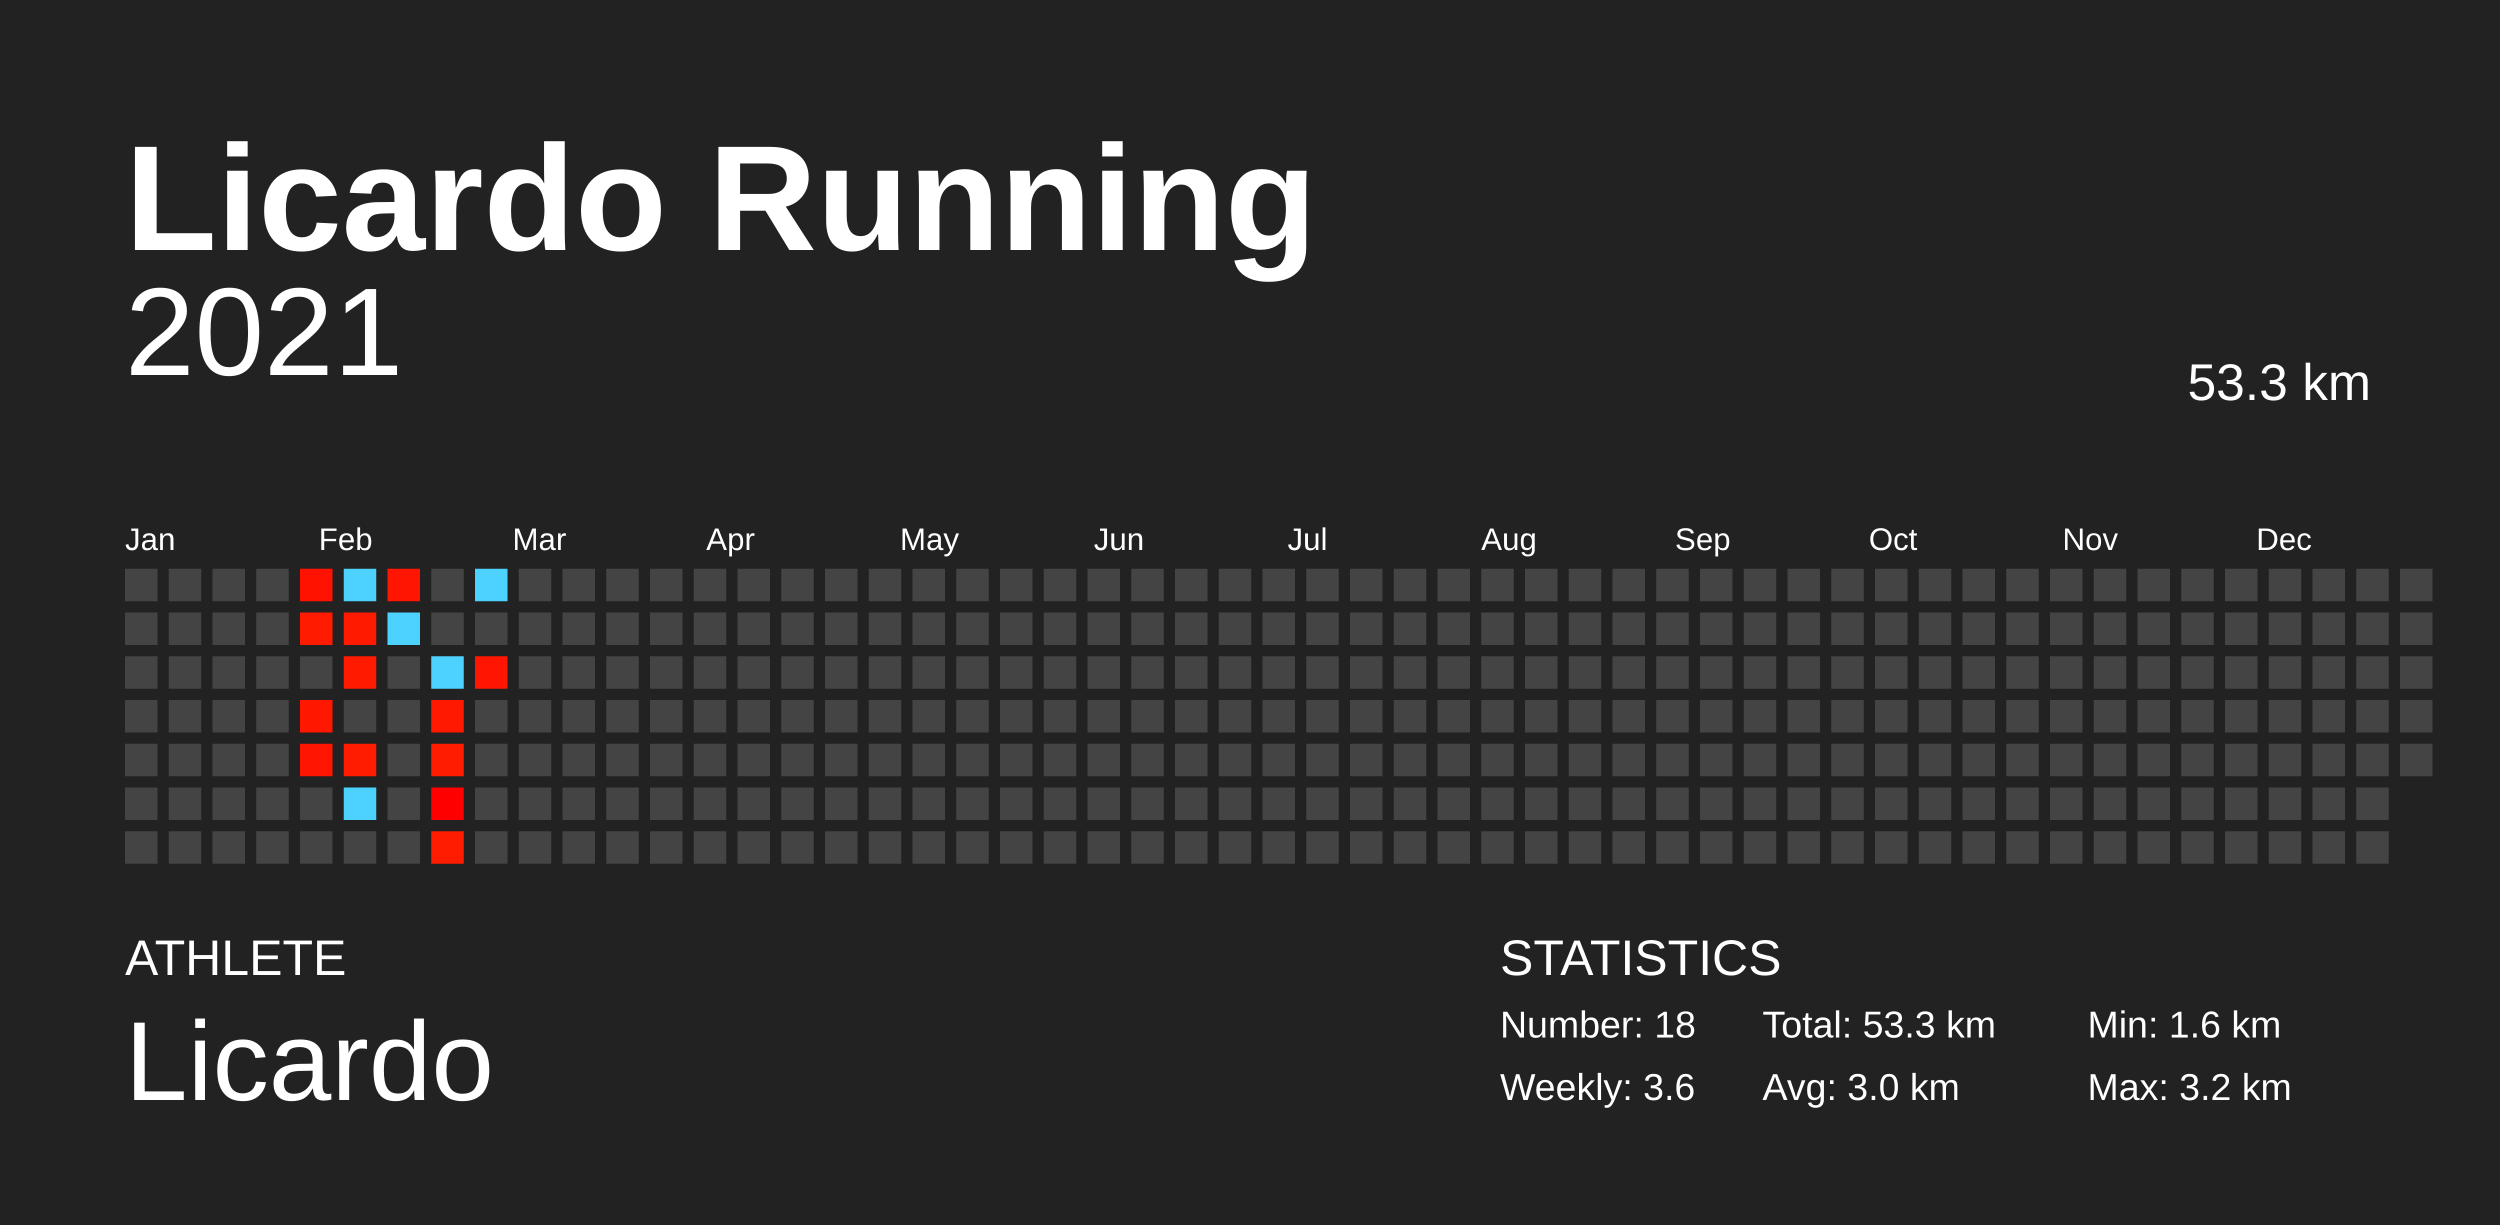
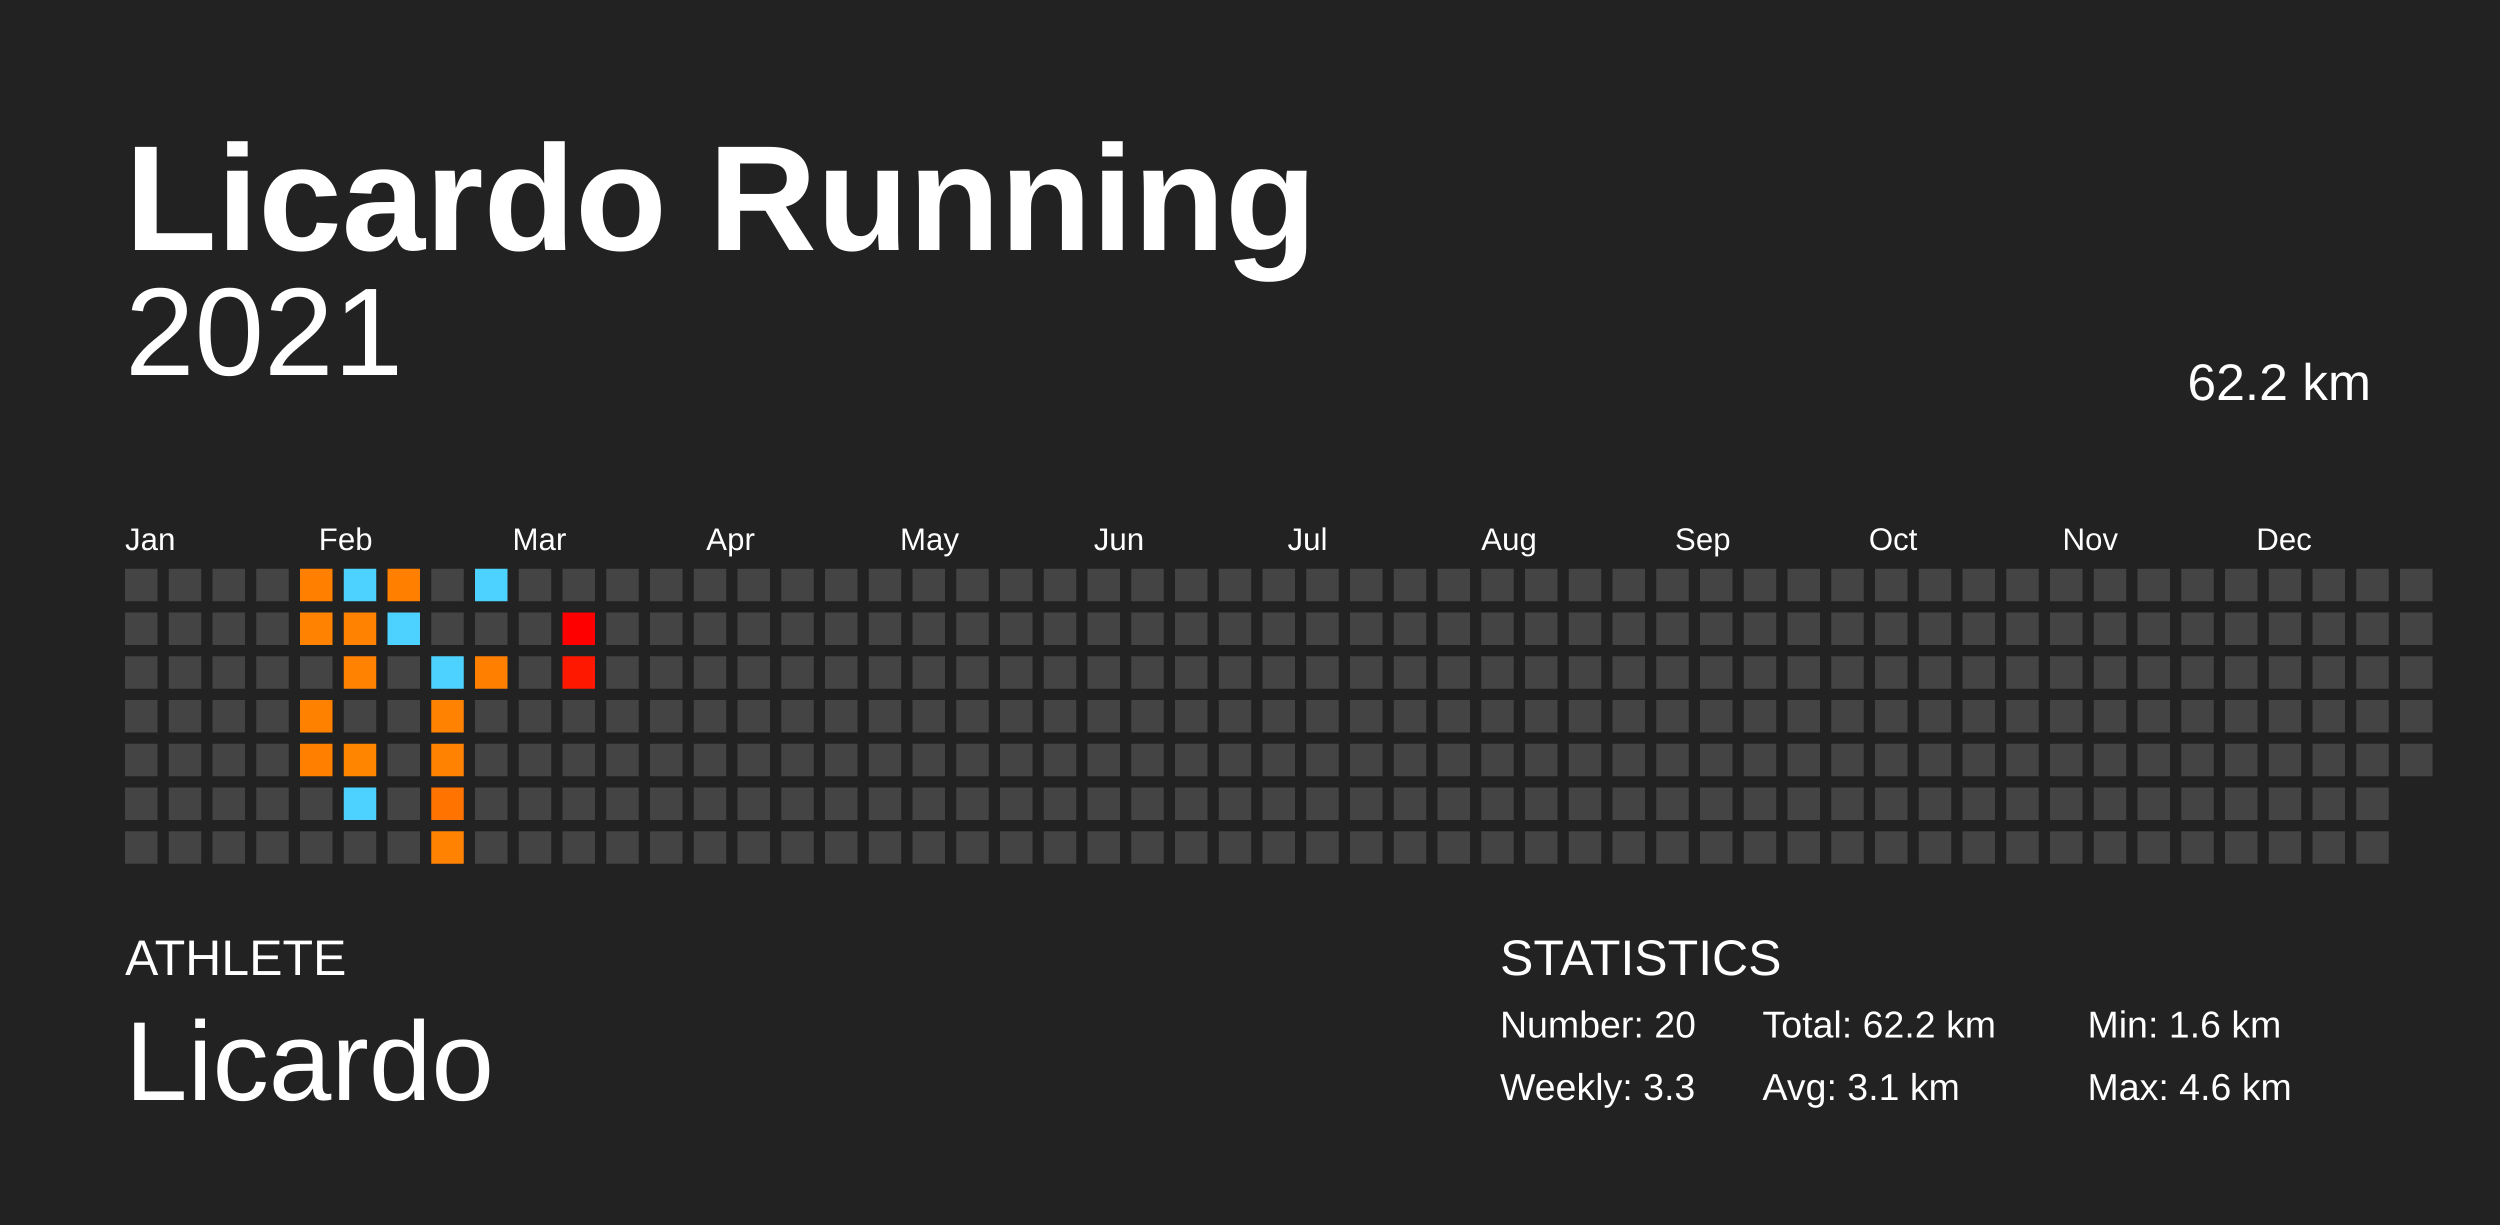
<svg xmlns="http://www.w3.org/2000/svg" baseProfile="full" height="98mm" version="1.1" viewBox="0,0,200,98" width="200mm">
  <defs />
  <rect fill="#222222" height="98" width="200" x="0" y="0" />
  <text fill="#FFFFFF" style="font-size:12px; font-family:Arial; font-weight:bold;" x="10" y="20">Licardo Running</text>
  <text fill="#FFFFFF" style="font-size:4px; font-family:Arial" x="10" y="78">ATHLETE</text>
  <text fill="#FFFFFF" style="font-size:9px; font-family:Arial" x="10" y="88">Licardo</text>
  <text fill="#FFFFFF" style="font-size:4px; font-family:Arial" x="120" y="78">STATISTICS</text>
-   <text fill="#FFFFFF" style="font-size:3px; font-family:Arial" x="120" y="83">Number: 18</text>
-   <text fill="#FFFFFF" style="font-size:3px; font-family:Arial" x="120" y="88">Weekly: 3.6</text>
-   <text fill="#FFFFFF" style="font-size:3px; font-family:Arial" x="141" y="83">Total: 53.3 km</text>
-   <text fill="#FFFFFF" style="font-size:3px; font-family:Arial" x="141" y="88">Avg: 3.0 km</text>
+   <text fill="#FFFFFF" style="font-size:3px; font-family:Arial" x="120" y="83">Number: 20</text>
+   <text fill="#FFFFFF" style="font-size:3px; font-family:Arial" x="120" y="88">Weekly: 3.3</text>
+   <text fill="#FFFFFF" style="font-size:3px; font-family:Arial" x="141" y="83">Total: 62.2 km</text>
+   <text fill="#FFFFFF" style="font-size:3px; font-family:Arial" x="141" y="88">Avg: 3.1 km</text>
  <text fill="#FFFFFF" style="font-size:3px; font-family:Arial" x="167" y="83">Min: 1.6 km</text>
-   <text fill="#FFFFFF" style="font-size:3px; font-family:Arial" x="167" y="88">Max: 3.2 km</text>
+   <text fill="#FFFFFF" style="font-size:3px; font-family:Arial" x="167" y="88">Max: 4.6 km</text>
  <text alignment-baseline="hanging" fill="#FFFFFF" style="font-size:10.0px; font-family:Arial;" x="10" y="30">2021</text>
-   <text alignment-baseline="hanging" fill="#FFFFFF" style="font-size:4.125px; font-family:Arial;" x="175" y="32">53.3 km</text>
+   <text alignment-baseline="hanging" fill="#FFFFFF" style="font-size:4.125px; font-family:Arial;" x="175" y="32">62.2 km</text>
  <text fill="#FFFFFF" style="font-size:2.5px; font-family:Arial" x="10.0" y="44">Jan</text>
  <text fill="#FFFFFF" style="font-size:2.5px; font-family:Arial" x="25.5" y="44">Feb</text>
  <text fill="#FFFFFF" style="font-size:2.5px; font-family:Arial" x="41.0" y="44">Mar</text>
  <text fill="#FFFFFF" style="font-size:2.5px; font-family:Arial" x="56.5" y="44">Apr</text>
  <text fill="#FFFFFF" style="font-size:2.5px; font-family:Arial" x="72.0" y="44">May</text>
  <text fill="#FFFFFF" style="font-size:2.5px; font-family:Arial" x="87.5" y="44">Jun</text>
  <text fill="#FFFFFF" style="font-size:2.5px; font-family:Arial" x="103.0" y="44">Jul</text>
  <text fill="#FFFFFF" style="font-size:2.5px; font-family:Arial" x="118.5" y="44">Aug</text>
  <text fill="#FFFFFF" style="font-size:2.5px; font-family:Arial" x="134.0" y="44">Sep</text>
  <text fill="#FFFFFF" style="font-size:2.5px; font-family:Arial" x="149.5" y="44">Oct</text>
  <text fill="#FFFFFF" style="font-size:2.5px; font-family:Arial" x="165.0" y="44">Nov</text>
  <text fill="#FFFFFF" style="font-size:2.5px; font-family:Arial" x="180.5" y="44">Dec</text>
  <rect fill="#444444" height="2.6" width="2.6" x="10.0" y="45.5" />
  <rect fill="#444444" height="2.6" width="2.6" x="10.0" y="49.0" />
  <rect fill="#444444" height="2.6" width="2.6" x="10.0" y="52.5" />
  <rect fill="#444444" height="2.6" width="2.6" x="10.0" y="56.0" />
  <rect fill="#444444" height="2.6" width="2.6" x="10.0" y="59.5" />
  <rect fill="#444444" height="2.6" width="2.6" x="10.0" y="63.0" />
  <rect fill="#444444" height="2.6" width="2.6" x="10.0" y="66.5" />
  <rect fill="#444444" height="2.6" width="2.6" x="13.5" y="45.5" />
  <rect fill="#444444" height="2.6" width="2.6" x="13.5" y="49.0" />
  <rect fill="#444444" height="2.6" width="2.6" x="13.5" y="52.5" />
  <rect fill="#444444" height="2.6" width="2.6" x="13.5" y="56.0" />
  <rect fill="#444444" height="2.6" width="2.6" x="13.5" y="59.5" />
  <rect fill="#444444" height="2.6" width="2.6" x="13.5" y="63.0" />
  <rect fill="#444444" height="2.6" width="2.6" x="13.5" y="66.5" />
  <rect fill="#444444" height="2.6" width="2.6" x="17.0" y="45.5" />
  <rect fill="#444444" height="2.6" width="2.6" x="17.0" y="49.0" />
  <rect fill="#444444" height="2.6" width="2.6" x="17.0" y="52.5" />
  <rect fill="#444444" height="2.6" width="2.6" x="17.0" y="56.0" />
  <rect fill="#444444" height="2.6" width="2.6" x="17.0" y="59.5" />
  <rect fill="#444444" height="2.6" width="2.6" x="17.0" y="63.0" />
  <rect fill="#444444" height="2.6" width="2.6" x="17.0" y="66.5" />
  <rect fill="#444444" height="2.6" width="2.6" x="20.5" y="45.5" />
  <rect fill="#444444" height="2.6" width="2.6" x="20.5" y="49.0" />
  <rect fill="#444444" height="2.6" width="2.6" x="20.5" y="52.5" />
  <rect fill="#444444" height="2.6" width="2.6" x="20.5" y="56.0" />
  <rect fill="#444444" height="2.6" width="2.6" x="20.5" y="59.5" />
  <rect fill="#444444" height="2.6" width="2.6" x="20.5" y="63.0" />
  <rect fill="#444444" height="2.6" width="2.6" x="20.5" y="66.5" />
-   <rect fill="#ff1300" height="2.6" width="2.6" x="24.0" y="45.5" />
-   <rect fill="#ff1b00" height="2.6" width="2.6" x="24.0" y="49.0" />
+   <rect fill="#ff7f00" height="2.6" width="2.6" x="24.0" y="45.5" />
+   <rect fill="#ff8300" height="2.6" width="2.6" x="24.0" y="49.0" />
  <rect fill="#444444" height="2.6" width="2.6" x="24.0" y="52.5" />
-   <rect fill="#ff1700" height="2.6" width="2.6" x="24.0" y="56.0" />
-   <rect fill="#ff1500" height="2.6" width="2.6" x="24.0" y="59.5" />
+   <rect fill="#ff8100" height="2.6" width="2.6" x="24.0" y="56.0" />
+   <rect fill="#ff8000" height="2.6" width="2.6" x="24.0" y="59.5" />
  <rect fill="#444444" height="2.6" width="2.6" x="24.0" y="63.0" />
  <rect fill="#444444" height="2.6" width="2.6" x="24.0" y="66.5" />
  <rect fill="#4dd2ff" height="2.6" width="2.6" x="27.5" y="45.5" />
-   <rect fill="#ff1a00" height="2.6" width="2.6" x="27.5" y="49.0" />
-   <rect fill="#ff1a00" height="2.6" width="2.6" x="27.5" y="52.5" />
+   <rect fill="#ff8200" height="2.6" width="2.6" x="27.5" y="49.0" />
+   <rect fill="#ff8300" height="2.6" width="2.6" x="27.5" y="52.5" />
  <rect fill="#444444" height="2.6" width="2.6" x="27.5" y="56.0" />
-   <rect fill="#ff1c00" height="2.6" width="2.6" x="27.5" y="59.5" />
+   <rect fill="#ff8400" height="2.6" width="2.6" x="27.5" y="59.5" />
  <rect fill="#4dd2ff" height="2.6" width="2.6" x="27.5" y="63.0" />
  <rect fill="#444444" height="2.6" width="2.6" x="27.5" y="66.5" />
-   <rect fill="#ff1500" height="2.6" width="2.6" x="31.0" y="45.5" />
+   <rect fill="#ff8000" height="2.6" width="2.6" x="31.0" y="45.5" />
  <rect fill="#4dd2ff" height="2.6" width="2.6" x="31.0" y="49.0" />
  <rect fill="#444444" height="2.6" width="2.6" x="31.0" y="52.5" />
  <rect fill="#444444" height="2.6" width="2.6" x="31.0" y="56.0" />
  <rect fill="#444444" height="2.6" width="2.6" x="31.0" y="59.5" />
  <rect fill="#444444" height="2.6" width="2.6" x="31.0" y="63.0" />
  <rect fill="#444444" height="2.6" width="2.6" x="31.0" y="66.5" />
  <rect fill="#444444" height="2.6" width="2.6" x="34.5" y="45.5" />
  <rect fill="#444444" height="2.6" width="2.6" x="34.5" y="49.0" />
  <rect fill="#4dd2ff" height="2.6" width="2.6" x="34.5" y="52.5" />
-   <rect fill="#ff1900" height="2.6" width="2.6" x="34.5" y="56.0" />
-   <rect fill="#ff1c00" height="2.6" width="2.6" x="34.5" y="59.5" />
-   <rect fill="#ff0000" height="2.6" width="2.6" x="34.5" y="63.0" />
-   <rect fill="#ff1c00" height="2.6" width="2.6" x="34.5" y="66.5" />
+   <rect fill="#ff8200" height="2.6" width="2.6" x="34.5" y="56.0" />
+   <rect fill="#ff8300" height="2.6" width="2.6" x="34.5" y="59.5" />
+   <rect fill="#ff7400" height="2.6" width="2.6" x="34.5" y="63.0" />
+   <rect fill="#ff8300" height="2.6" width="2.6" x="34.5" y="66.5" />
  <rect fill="#4dd2ff" height="2.6" width="2.6" x="38.0" y="45.5" />
  <rect fill="#444444" height="2.6" width="2.6" x="38.0" y="49.0" />
-   <rect fill="#ff1500" height="2.6" width="2.6" x="38.0" y="52.5" />
+   <rect fill="#ff8000" height="2.6" width="2.6" x="38.0" y="52.5" />
  <rect fill="#444444" height="2.6" width="2.6" x="38.0" y="56.0" />
  <rect fill="#444444" height="2.6" width="2.6" x="38.0" y="59.5" />
  <rect fill="#444444" height="2.6" width="2.6" x="38.0" y="63.0" />
  <rect fill="#444444" height="2.6" width="2.6" x="38.0" y="66.5" />
  <rect fill="#444444" height="2.6" width="2.6" x="41.5" y="45.5" />
  <rect fill="#444444" height="2.6" width="2.6" x="41.5" y="49.0" />
  <rect fill="#444444" height="2.6" width="2.6" x="41.5" y="52.5" />
  <rect fill="#444444" height="2.6" width="2.6" x="41.5" y="56.0" />
  <rect fill="#444444" height="2.6" width="2.6" x="41.5" y="59.5" />
  <rect fill="#444444" height="2.6" width="2.6" x="41.5" y="63.0" />
  <rect fill="#444444" height="2.6" width="2.6" x="41.5" y="66.5" />
  <rect fill="#444444" height="2.6" width="2.6" x="45.0" y="45.5" />
-   <rect fill="#444444" height="2.6" width="2.6" x="45.0" y="49.0" />
-   <rect fill="#444444" height="2.6" width="2.6" x="45.0" y="52.5" />
+   <rect fill="#ff0000" height="2.6" width="2.6" x="45.0" y="49.0" />
+   <rect fill="#ff1800" height="2.6" width="2.6" x="45.0" y="52.5" />
  <rect fill="#444444" height="2.6" width="2.6" x="45.0" y="56.0" />
  <rect fill="#444444" height="2.6" width="2.6" x="45.0" y="59.5" />
  <rect fill="#444444" height="2.6" width="2.6" x="45.0" y="63.0" />
  <rect fill="#444444" height="2.6" width="2.6" x="45.0" y="66.5" />
  <rect fill="#444444" height="2.6" width="2.6" x="48.5" y="45.5" />
  <rect fill="#444444" height="2.6" width="2.6" x="48.5" y="49.0" />
  <rect fill="#444444" height="2.6" width="2.6" x="48.5" y="52.5" />
  <rect fill="#444444" height="2.6" width="2.6" x="48.5" y="56.0" />
  <rect fill="#444444" height="2.6" width="2.6" x="48.5" y="59.5" />
  <rect fill="#444444" height="2.6" width="2.6" x="48.5" y="63.0" />
  <rect fill="#444444" height="2.6" width="2.6" x="48.5" y="66.5" />
  <rect fill="#444444" height="2.6" width="2.6" x="52.0" y="45.5" />
  <rect fill="#444444" height="2.6" width="2.6" x="52.0" y="49.0" />
  <rect fill="#444444" height="2.6" width="2.6" x="52.0" y="52.5" />
  <rect fill="#444444" height="2.6" width="2.6" x="52.0" y="56.0" />
  <rect fill="#444444" height="2.6" width="2.6" x="52.0" y="59.5" />
  <rect fill="#444444" height="2.6" width="2.6" x="52.0" y="63.0" />
  <rect fill="#444444" height="2.6" width="2.6" x="52.0" y="66.5" />
  <rect fill="#444444" height="2.6" width="2.6" x="55.5" y="45.5" />
  <rect fill="#444444" height="2.6" width="2.6" x="55.5" y="49.0" />
  <rect fill="#444444" height="2.6" width="2.6" x="55.5" y="52.5" />
  <rect fill="#444444" height="2.6" width="2.6" x="55.5" y="56.0" />
  <rect fill="#444444" height="2.6" width="2.6" x="55.5" y="59.5" />
  <rect fill="#444444" height="2.6" width="2.6" x="55.5" y="63.0" />
  <rect fill="#444444" height="2.6" width="2.6" x="55.5" y="66.5" />
  <rect fill="#444444" height="2.6" width="2.6" x="59.0" y="45.5" />
  <rect fill="#444444" height="2.6" width="2.6" x="59.0" y="49.0" />
  <rect fill="#444444" height="2.6" width="2.6" x="59.0" y="52.5" />
  <rect fill="#444444" height="2.6" width="2.6" x="59.0" y="56.0" />
  <rect fill="#444444" height="2.6" width="2.6" x="59.0" y="59.5" />
  <rect fill="#444444" height="2.6" width="2.6" x="59.0" y="63.0" />
  <rect fill="#444444" height="2.6" width="2.6" x="59.0" y="66.5" />
  <rect fill="#444444" height="2.6" width="2.6" x="62.5" y="45.5" />
  <rect fill="#444444" height="2.6" width="2.6" x="62.5" y="49.0" />
  <rect fill="#444444" height="2.6" width="2.6" x="62.5" y="52.5" />
  <rect fill="#444444" height="2.6" width="2.6" x="62.5" y="56.0" />
  <rect fill="#444444" height="2.6" width="2.6" x="62.5" y="59.5" />
  <rect fill="#444444" height="2.6" width="2.6" x="62.5" y="63.0" />
  <rect fill="#444444" height="2.6" width="2.6" x="62.5" y="66.5" />
  <rect fill="#444444" height="2.6" width="2.6" x="66.0" y="45.5" />
  <rect fill="#444444" height="2.6" width="2.6" x="66.0" y="49.0" />
  <rect fill="#444444" height="2.6" width="2.6" x="66.0" y="52.5" />
  <rect fill="#444444" height="2.6" width="2.6" x="66.0" y="56.0" />
  <rect fill="#444444" height="2.6" width="2.6" x="66.0" y="59.5" />
  <rect fill="#444444" height="2.6" width="2.6" x="66.0" y="63.0" />
  <rect fill="#444444" height="2.6" width="2.6" x="66.0" y="66.5" />
  <rect fill="#444444" height="2.6" width="2.6" x="69.5" y="45.5" />
  <rect fill="#444444" height="2.6" width="2.6" x="69.5" y="49.0" />
  <rect fill="#444444" height="2.6" width="2.6" x="69.5" y="52.5" />
  <rect fill="#444444" height="2.6" width="2.6" x="69.5" y="56.0" />
  <rect fill="#444444" height="2.6" width="2.6" x="69.5" y="59.5" />
  <rect fill="#444444" height="2.6" width="2.6" x="69.5" y="63.0" />
  <rect fill="#444444" height="2.6" width="2.6" x="69.5" y="66.5" />
  <rect fill="#444444" height="2.6" width="2.6" x="73.0" y="45.5" />
  <rect fill="#444444" height="2.6" width="2.6" x="73.0" y="49.0" />
  <rect fill="#444444" height="2.6" width="2.6" x="73.0" y="52.5" />
  <rect fill="#444444" height="2.6" width="2.6" x="73.0" y="56.0" />
  <rect fill="#444444" height="2.6" width="2.6" x="73.0" y="59.5" />
  <rect fill="#444444" height="2.6" width="2.6" x="73.0" y="63.0" />
  <rect fill="#444444" height="2.6" width="2.6" x="73.0" y="66.5" />
  <rect fill="#444444" height="2.6" width="2.6" x="76.5" y="45.5" />
  <rect fill="#444444" height="2.6" width="2.6" x="76.5" y="49.0" />
  <rect fill="#444444" height="2.6" width="2.6" x="76.5" y="52.5" />
  <rect fill="#444444" height="2.6" width="2.6" x="76.5" y="56.0" />
  <rect fill="#444444" height="2.6" width="2.6" x="76.5" y="59.5" />
  <rect fill="#444444" height="2.6" width="2.6" x="76.5" y="63.0" />
  <rect fill="#444444" height="2.6" width="2.6" x="76.5" y="66.5" />
  <rect fill="#444444" height="2.6" width="2.6" x="80.0" y="45.5" />
  <rect fill="#444444" height="2.6" width="2.6" x="80.0" y="49.0" />
  <rect fill="#444444" height="2.6" width="2.6" x="80.0" y="52.5" />
  <rect fill="#444444" height="2.6" width="2.6" x="80.0" y="56.0" />
  <rect fill="#444444" height="2.6" width="2.6" x="80.0" y="59.5" />
  <rect fill="#444444" height="2.6" width="2.6" x="80.0" y="63.0" />
  <rect fill="#444444" height="2.6" width="2.6" x="80.0" y="66.5" />
  <rect fill="#444444" height="2.6" width="2.6" x="83.5" y="45.5" />
  <rect fill="#444444" height="2.6" width="2.6" x="83.5" y="49.0" />
  <rect fill="#444444" height="2.6" width="2.6" x="83.5" y="52.5" />
  <rect fill="#444444" height="2.6" width="2.6" x="83.5" y="56.0" />
  <rect fill="#444444" height="2.6" width="2.6" x="83.5" y="59.5" />
  <rect fill="#444444" height="2.6" width="2.6" x="83.5" y="63.0" />
  <rect fill="#444444" height="2.6" width="2.6" x="83.5" y="66.5" />
  <rect fill="#444444" height="2.6" width="2.6" x="87.0" y="45.5" />
  <rect fill="#444444" height="2.6" width="2.6" x="87.0" y="49.0" />
  <rect fill="#444444" height="2.6" width="2.6" x="87.0" y="52.5" />
  <rect fill="#444444" height="2.6" width="2.6" x="87.0" y="56.0" />
  <rect fill="#444444" height="2.6" width="2.6" x="87.0" y="59.5" />
  <rect fill="#444444" height="2.6" width="2.6" x="87.0" y="63.0" />
  <rect fill="#444444" height="2.6" width="2.6" x="87.0" y="66.5" />
  <rect fill="#444444" height="2.6" width="2.6" x="90.5" y="45.5" />
  <rect fill="#444444" height="2.6" width="2.6" x="90.5" y="49.0" />
  <rect fill="#444444" height="2.6" width="2.6" x="90.5" y="52.5" />
  <rect fill="#444444" height="2.6" width="2.6" x="90.5" y="56.0" />
  <rect fill="#444444" height="2.6" width="2.6" x="90.5" y="59.5" />
  <rect fill="#444444" height="2.6" width="2.6" x="90.5" y="63.0" />
  <rect fill="#444444" height="2.6" width="2.6" x="90.5" y="66.5" />
  <rect fill="#444444" height="2.6" width="2.6" x="94.0" y="45.5" />
  <rect fill="#444444" height="2.6" width="2.6" x="94.0" y="49.0" />
  <rect fill="#444444" height="2.6" width="2.6" x="94.0" y="52.5" />
  <rect fill="#444444" height="2.6" width="2.6" x="94.0" y="56.0" />
  <rect fill="#444444" height="2.6" width="2.6" x="94.0" y="59.5" />
  <rect fill="#444444" height="2.6" width="2.6" x="94.0" y="63.0" />
  <rect fill="#444444" height="2.6" width="2.6" x="94.0" y="66.5" />
  <rect fill="#444444" height="2.6" width="2.6" x="97.5" y="45.5" />
  <rect fill="#444444" height="2.6" width="2.6" x="97.5" y="49.0" />
  <rect fill="#444444" height="2.6" width="2.6" x="97.5" y="52.5" />
  <rect fill="#444444" height="2.6" width="2.6" x="97.5" y="56.0" />
  <rect fill="#444444" height="2.6" width="2.6" x="97.5" y="59.5" />
  <rect fill="#444444" height="2.6" width="2.6" x="97.5" y="63.0" />
  <rect fill="#444444" height="2.6" width="2.6" x="97.5" y="66.5" />
  <rect fill="#444444" height="2.6" width="2.6" x="101.0" y="45.5" />
  <rect fill="#444444" height="2.6" width="2.6" x="101.0" y="49.0" />
  <rect fill="#444444" height="2.6" width="2.6" x="101.0" y="52.5" />
  <rect fill="#444444" height="2.6" width="2.6" x="101.0" y="56.0" />
  <rect fill="#444444" height="2.6" width="2.6" x="101.0" y="59.5" />
  <rect fill="#444444" height="2.6" width="2.6" x="101.0" y="63.0" />
  <rect fill="#444444" height="2.6" width="2.6" x="101.0" y="66.5" />
  <rect fill="#444444" height="2.6" width="2.6" x="104.5" y="45.5" />
  <rect fill="#444444" height="2.6" width="2.6" x="104.5" y="49.0" />
  <rect fill="#444444" height="2.6" width="2.6" x="104.5" y="52.5" />
  <rect fill="#444444" height="2.6" width="2.6" x="104.5" y="56.0" />
  <rect fill="#444444" height="2.6" width="2.6" x="104.5" y="59.5" />
  <rect fill="#444444" height="2.6" width="2.6" x="104.5" y="63.0" />
  <rect fill="#444444" height="2.6" width="2.6" x="104.5" y="66.5" />
  <rect fill="#444444" height="2.6" width="2.6" x="108.0" y="45.5" />
  <rect fill="#444444" height="2.6" width="2.6" x="108.0" y="49.0" />
  <rect fill="#444444" height="2.6" width="2.6" x="108.0" y="52.5" />
  <rect fill="#444444" height="2.6" width="2.6" x="108.0" y="56.0" />
  <rect fill="#444444" height="2.6" width="2.6" x="108.0" y="59.5" />
  <rect fill="#444444" height="2.6" width="2.6" x="108.0" y="63.0" />
  <rect fill="#444444" height="2.6" width="2.6" x="108.0" y="66.5" />
  <rect fill="#444444" height="2.6" width="2.6" x="111.5" y="45.5" />
  <rect fill="#444444" height="2.6" width="2.6" x="111.5" y="49.0" />
  <rect fill="#444444" height="2.6" width="2.6" x="111.5" y="52.5" />
  <rect fill="#444444" height="2.6" width="2.6" x="111.5" y="56.0" />
  <rect fill="#444444" height="2.6" width="2.6" x="111.5" y="59.5" />
  <rect fill="#444444" height="2.6" width="2.6" x="111.5" y="63.0" />
  <rect fill="#444444" height="2.6" width="2.6" x="111.5" y="66.5" />
  <rect fill="#444444" height="2.6" width="2.6" x="115.0" y="45.5" />
  <rect fill="#444444" height="2.6" width="2.6" x="115.0" y="49.0" />
  <rect fill="#444444" height="2.6" width="2.6" x="115.0" y="52.5" />
  <rect fill="#444444" height="2.6" width="2.6" x="115.0" y="56.0" />
  <rect fill="#444444" height="2.6" width="2.6" x="115.0" y="59.5" />
  <rect fill="#444444" height="2.6" width="2.6" x="115.0" y="63.0" />
  <rect fill="#444444" height="2.6" width="2.6" x="115.0" y="66.5" />
  <rect fill="#444444" height="2.6" width="2.6" x="118.5" y="45.5" />
  <rect fill="#444444" height="2.6" width="2.6" x="118.5" y="49.0" />
  <rect fill="#444444" height="2.6" width="2.6" x="118.5" y="52.5" />
  <rect fill="#444444" height="2.6" width="2.6" x="118.5" y="56.0" />
  <rect fill="#444444" height="2.6" width="2.6" x="118.5" y="59.5" />
  <rect fill="#444444" height="2.6" width="2.6" x="118.5" y="63.0" />
  <rect fill="#444444" height="2.6" width="2.6" x="118.5" y="66.5" />
  <rect fill="#444444" height="2.6" width="2.6" x="122.0" y="45.5" />
  <rect fill="#444444" height="2.6" width="2.6" x="122.0" y="49.0" />
  <rect fill="#444444" height="2.6" width="2.6" x="122.0" y="52.5" />
  <rect fill="#444444" height="2.6" width="2.6" x="122.0" y="56.0" />
  <rect fill="#444444" height="2.6" width="2.6" x="122.0" y="59.5" />
  <rect fill="#444444" height="2.6" width="2.6" x="122.0" y="63.0" />
  <rect fill="#444444" height="2.6" width="2.6" x="122.0" y="66.5" />
  <rect fill="#444444" height="2.6" width="2.6" x="125.5" y="45.5" />
  <rect fill="#444444" height="2.6" width="2.6" x="125.5" y="49.0" />
  <rect fill="#444444" height="2.6" width="2.6" x="125.5" y="52.5" />
  <rect fill="#444444" height="2.6" width="2.6" x="125.5" y="56.0" />
  <rect fill="#444444" height="2.6" width="2.6" x="125.5" y="59.5" />
  <rect fill="#444444" height="2.6" width="2.6" x="125.5" y="63.0" />
  <rect fill="#444444" height="2.6" width="2.6" x="125.5" y="66.5" />
  <rect fill="#444444" height="2.6" width="2.6" x="129.0" y="45.5" />
  <rect fill="#444444" height="2.6" width="2.6" x="129.0" y="49.0" />
  <rect fill="#444444" height="2.6" width="2.6" x="129.0" y="52.5" />
  <rect fill="#444444" height="2.6" width="2.6" x="129.0" y="56.0" />
  <rect fill="#444444" height="2.6" width="2.6" x="129.0" y="59.5" />
  <rect fill="#444444" height="2.6" width="2.6" x="129.0" y="63.0" />
  <rect fill="#444444" height="2.6" width="2.6" x="129.0" y="66.5" />
  <rect fill="#444444" height="2.6" width="2.6" x="132.5" y="45.5" />
  <rect fill="#444444" height="2.6" width="2.6" x="132.5" y="49.0" />
  <rect fill="#444444" height="2.6" width="2.6" x="132.5" y="52.5" />
  <rect fill="#444444" height="2.6" width="2.6" x="132.5" y="56.0" />
  <rect fill="#444444" height="2.6" width="2.6" x="132.5" y="59.5" />
  <rect fill="#444444" height="2.6" width="2.6" x="132.5" y="63.0" />
  <rect fill="#444444" height="2.6" width="2.6" x="132.5" y="66.5" />
  <rect fill="#444444" height="2.6" width="2.6" x="136.0" y="45.5" />
  <rect fill="#444444" height="2.6" width="2.6" x="136.0" y="49.0" />
  <rect fill="#444444" height="2.6" width="2.6" x="136.0" y="52.5" />
  <rect fill="#444444" height="2.6" width="2.6" x="136.0" y="56.0" />
  <rect fill="#444444" height="2.6" width="2.6" x="136.0" y="59.5" />
  <rect fill="#444444" height="2.6" width="2.6" x="136.0" y="63.0" />
  <rect fill="#444444" height="2.6" width="2.6" x="136.0" y="66.5" />
  <rect fill="#444444" height="2.6" width="2.6" x="139.5" y="45.5" />
  <rect fill="#444444" height="2.6" width="2.6" x="139.5" y="49.0" />
  <rect fill="#444444" height="2.6" width="2.6" x="139.5" y="52.5" />
  <rect fill="#444444" height="2.6" width="2.6" x="139.5" y="56.0" />
  <rect fill="#444444" height="2.6" width="2.6" x="139.5" y="59.5" />
  <rect fill="#444444" height="2.6" width="2.6" x="139.5" y="63.0" />
  <rect fill="#444444" height="2.6" width="2.6" x="139.5" y="66.5" />
  <rect fill="#444444" height="2.6" width="2.6" x="143.0" y="45.5" />
  <rect fill="#444444" height="2.6" width="2.6" x="143.0" y="49.0" />
  <rect fill="#444444" height="2.6" width="2.6" x="143.0" y="52.5" />
  <rect fill="#444444" height="2.6" width="2.6" x="143.0" y="56.0" />
  <rect fill="#444444" height="2.6" width="2.6" x="143.0" y="59.5" />
  <rect fill="#444444" height="2.6" width="2.6" x="143.0" y="63.0" />
  <rect fill="#444444" height="2.6" width="2.6" x="143.0" y="66.5" />
  <rect fill="#444444" height="2.6" width="2.6" x="146.5" y="45.5" />
  <rect fill="#444444" height="2.6" width="2.6" x="146.5" y="49.0" />
  <rect fill="#444444" height="2.6" width="2.6" x="146.5" y="52.5" />
  <rect fill="#444444" height="2.6" width="2.6" x="146.5" y="56.0" />
  <rect fill="#444444" height="2.6" width="2.6" x="146.5" y="59.5" />
  <rect fill="#444444" height="2.6" width="2.6" x="146.5" y="63.0" />
  <rect fill="#444444" height="2.6" width="2.6" x="146.5" y="66.5" />
  <rect fill="#444444" height="2.6" width="2.6" x="150.0" y="45.5" />
  <rect fill="#444444" height="2.6" width="2.6" x="150.0" y="49.0" />
  <rect fill="#444444" height="2.6" width="2.6" x="150.0" y="52.5" />
  <rect fill="#444444" height="2.6" width="2.6" x="150.0" y="56.0" />
  <rect fill="#444444" height="2.6" width="2.6" x="150.0" y="59.5" />
  <rect fill="#444444" height="2.6" width="2.6" x="150.0" y="63.0" />
  <rect fill="#444444" height="2.6" width="2.6" x="150.0" y="66.5" />
  <rect fill="#444444" height="2.6" width="2.6" x="153.5" y="45.5" />
  <rect fill="#444444" height="2.6" width="2.6" x="153.5" y="49.0" />
  <rect fill="#444444" height="2.6" width="2.6" x="153.5" y="52.5" />
  <rect fill="#444444" height="2.6" width="2.6" x="153.5" y="56.0" />
  <rect fill="#444444" height="2.6" width="2.6" x="153.5" y="59.5" />
  <rect fill="#444444" height="2.6" width="2.6" x="153.5" y="63.0" />
  <rect fill="#444444" height="2.6" width="2.6" x="153.5" y="66.5" />
  <rect fill="#444444" height="2.6" width="2.6" x="157.0" y="45.5" />
  <rect fill="#444444" height="2.6" width="2.6" x="157.0" y="49.0" />
  <rect fill="#444444" height="2.6" width="2.6" x="157.0" y="52.5" />
  <rect fill="#444444" height="2.6" width="2.6" x="157.0" y="56.0" />
  <rect fill="#444444" height="2.6" width="2.6" x="157.0" y="59.5" />
  <rect fill="#444444" height="2.6" width="2.6" x="157.0" y="63.0" />
  <rect fill="#444444" height="2.6" width="2.6" x="157.0" y="66.5" />
  <rect fill="#444444" height="2.6" width="2.6" x="160.5" y="45.5" />
  <rect fill="#444444" height="2.6" width="2.6" x="160.5" y="49.0" />
  <rect fill="#444444" height="2.6" width="2.6" x="160.5" y="52.5" />
  <rect fill="#444444" height="2.6" width="2.6" x="160.5" y="56.0" />
  <rect fill="#444444" height="2.6" width="2.6" x="160.5" y="59.5" />
  <rect fill="#444444" height="2.6" width="2.6" x="160.5" y="63.0" />
  <rect fill="#444444" height="2.6" width="2.6" x="160.5" y="66.5" />
  <rect fill="#444444" height="2.6" width="2.6" x="164.0" y="45.5" />
  <rect fill="#444444" height="2.6" width="2.6" x="164.0" y="49.0" />
  <rect fill="#444444" height="2.6" width="2.6" x="164.0" y="52.5" />
  <rect fill="#444444" height="2.6" width="2.6" x="164.0" y="56.0" />
  <rect fill="#444444" height="2.6" width="2.6" x="164.0" y="59.5" />
  <rect fill="#444444" height="2.6" width="2.6" x="164.0" y="63.0" />
  <rect fill="#444444" height="2.6" width="2.6" x="164.0" y="66.5" />
  <rect fill="#444444" height="2.6" width="2.6" x="167.5" y="45.5" />
  <rect fill="#444444" height="2.6" width="2.6" x="167.5" y="49.0" />
  <rect fill="#444444" height="2.6" width="2.6" x="167.5" y="52.5" />
  <rect fill="#444444" height="2.6" width="2.6" x="167.5" y="56.0" />
  <rect fill="#444444" height="2.6" width="2.6" x="167.5" y="59.5" />
  <rect fill="#444444" height="2.6" width="2.6" x="167.5" y="63.0" />
  <rect fill="#444444" height="2.6" width="2.6" x="167.5" y="66.5" />
  <rect fill="#444444" height="2.6" width="2.6" x="171.0" y="45.5" />
  <rect fill="#444444" height="2.6" width="2.6" x="171.0" y="49.0" />
  <rect fill="#444444" height="2.6" width="2.6" x="171.0" y="52.5" />
  <rect fill="#444444" height="2.6" width="2.6" x="171.0" y="56.0" />
  <rect fill="#444444" height="2.6" width="2.6" x="171.0" y="59.5" />
  <rect fill="#444444" height="2.6" width="2.6" x="171.0" y="63.0" />
  <rect fill="#444444" height="2.6" width="2.6" x="171.0" y="66.5" />
  <rect fill="#444444" height="2.6" width="2.6" x="174.5" y="45.5" />
  <rect fill="#444444" height="2.6" width="2.6" x="174.5" y="49.0" />
  <rect fill="#444444" height="2.6" width="2.6" x="174.5" y="52.5" />
  <rect fill="#444444" height="2.6" width="2.6" x="174.5" y="56.0" />
  <rect fill="#444444" height="2.6" width="2.6" x="174.5" y="59.5" />
  <rect fill="#444444" height="2.6" width="2.6" x="174.5" y="63.0" />
  <rect fill="#444444" height="2.6" width="2.6" x="174.5" y="66.5" />
  <rect fill="#444444" height="2.6" width="2.6" x="178.0" y="45.5" />
  <rect fill="#444444" height="2.6" width="2.6" x="178.0" y="49.0" />
  <rect fill="#444444" height="2.6" width="2.6" x="178.0" y="52.5" />
  <rect fill="#444444" height="2.6" width="2.6" x="178.0" y="56.0" />
  <rect fill="#444444" height="2.6" width="2.6" x="178.0" y="59.5" />
  <rect fill="#444444" height="2.6" width="2.6" x="178.0" y="63.0" />
  <rect fill="#444444" height="2.6" width="2.6" x="178.0" y="66.5" />
  <rect fill="#444444" height="2.6" width="2.6" x="181.5" y="45.5" />
  <rect fill="#444444" height="2.6" width="2.6" x="181.5" y="49.0" />
  <rect fill="#444444" height="2.6" width="2.6" x="181.5" y="52.5" />
  <rect fill="#444444" height="2.6" width="2.6" x="181.5" y="56.0" />
  <rect fill="#444444" height="2.6" width="2.6" x="181.5" y="59.5" />
  <rect fill="#444444" height="2.6" width="2.6" x="181.5" y="63.0" />
  <rect fill="#444444" height="2.6" width="2.6" x="181.5" y="66.5" />
  <rect fill="#444444" height="2.6" width="2.6" x="185.0" y="45.5" />
  <rect fill="#444444" height="2.6" width="2.6" x="185.0" y="49.0" />
  <rect fill="#444444" height="2.6" width="2.6" x="185.0" y="52.5" />
  <rect fill="#444444" height="2.6" width="2.6" x="185.0" y="56.0" />
  <rect fill="#444444" height="2.6" width="2.6" x="185.0" y="59.5" />
  <rect fill="#444444" height="2.6" width="2.6" x="185.0" y="63.0" />
  <rect fill="#444444" height="2.6" width="2.6" x="185.0" y="66.5" />
  <rect fill="#444444" height="2.6" width="2.6" x="188.5" y="45.5" />
  <rect fill="#444444" height="2.6" width="2.6" x="188.5" y="49.0" />
  <rect fill="#444444" height="2.6" width="2.6" x="188.5" y="52.5" />
  <rect fill="#444444" height="2.6" width="2.6" x="188.5" y="56.0" />
  <rect fill="#444444" height="2.6" width="2.6" x="188.5" y="59.5" />
  <rect fill="#444444" height="2.6" width="2.6" x="188.5" y="63.0" />
  <rect fill="#444444" height="2.6" width="2.6" x="188.5" y="66.5" />
  <rect fill="#444444" height="2.6" width="2.6" x="192.0" y="45.5" />
  <rect fill="#444444" height="2.6" width="2.6" x="192.0" y="49.0" />
  <rect fill="#444444" height="2.6" width="2.6" x="192.0" y="52.5" />
  <rect fill="#444444" height="2.6" width="2.6" x="192.0" y="56.0" />
  <rect fill="#444444" height="2.6" width="2.6" x="192.0" y="59.5" />
</svg>
